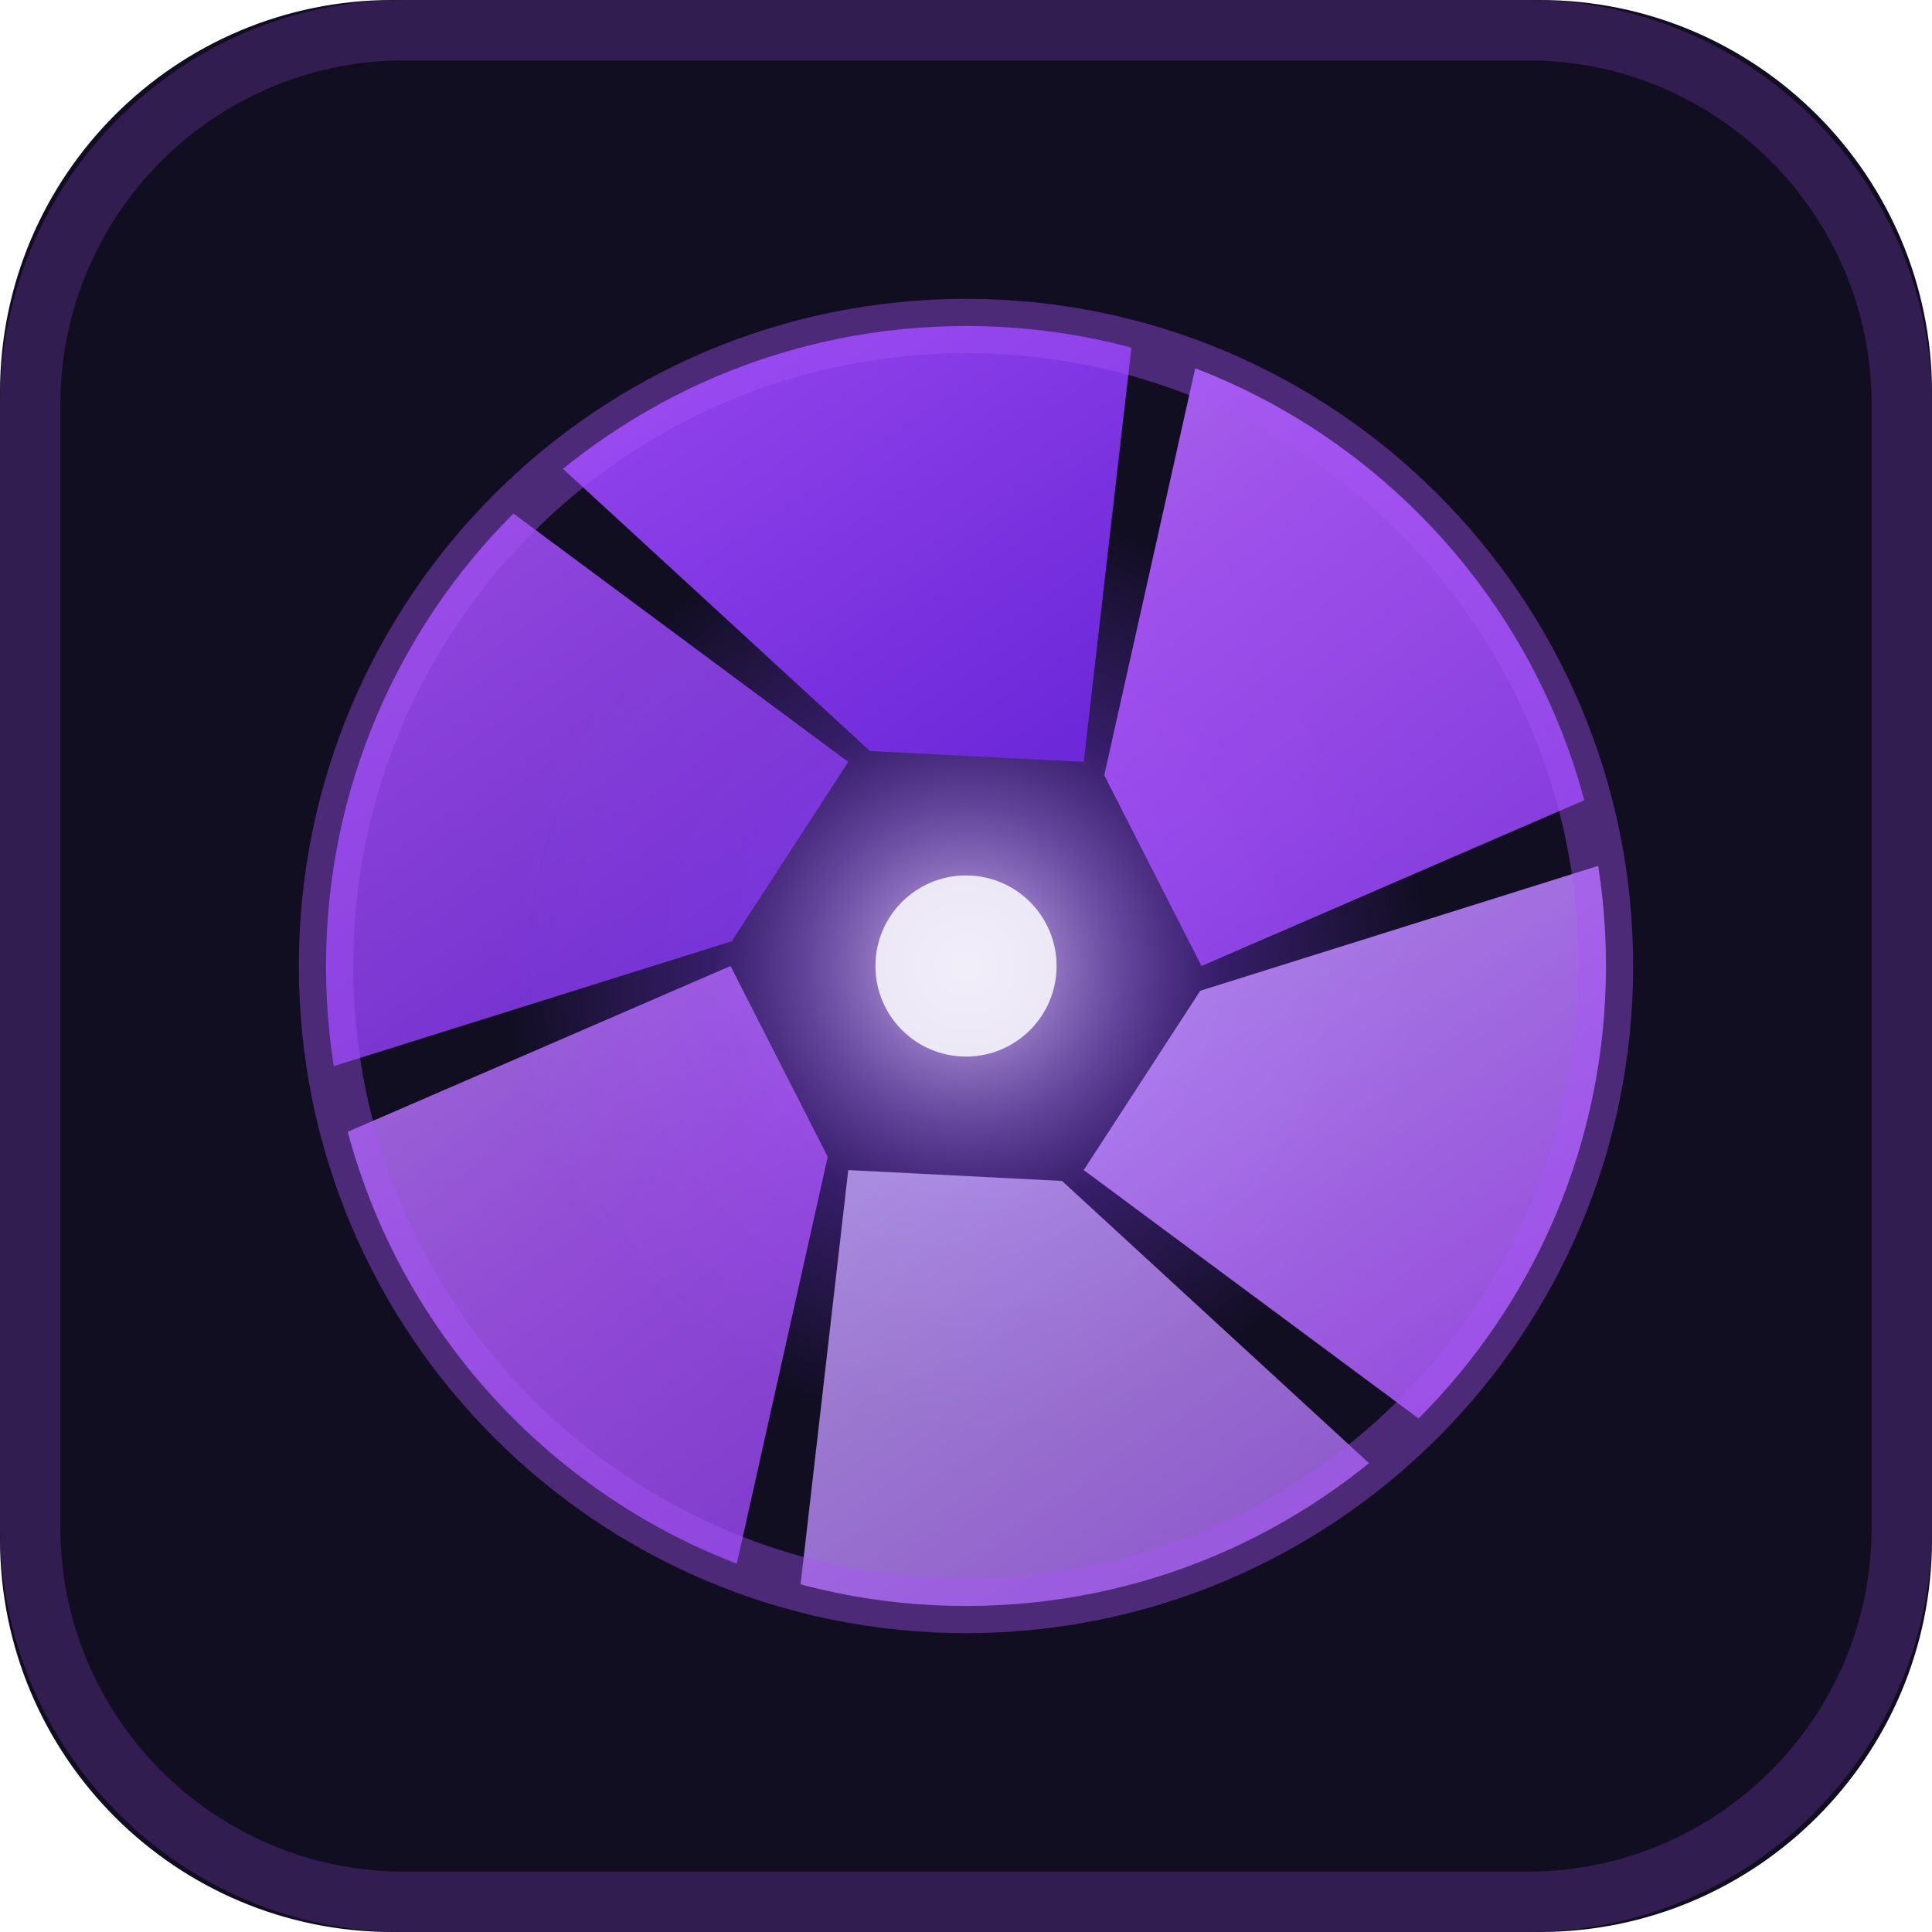
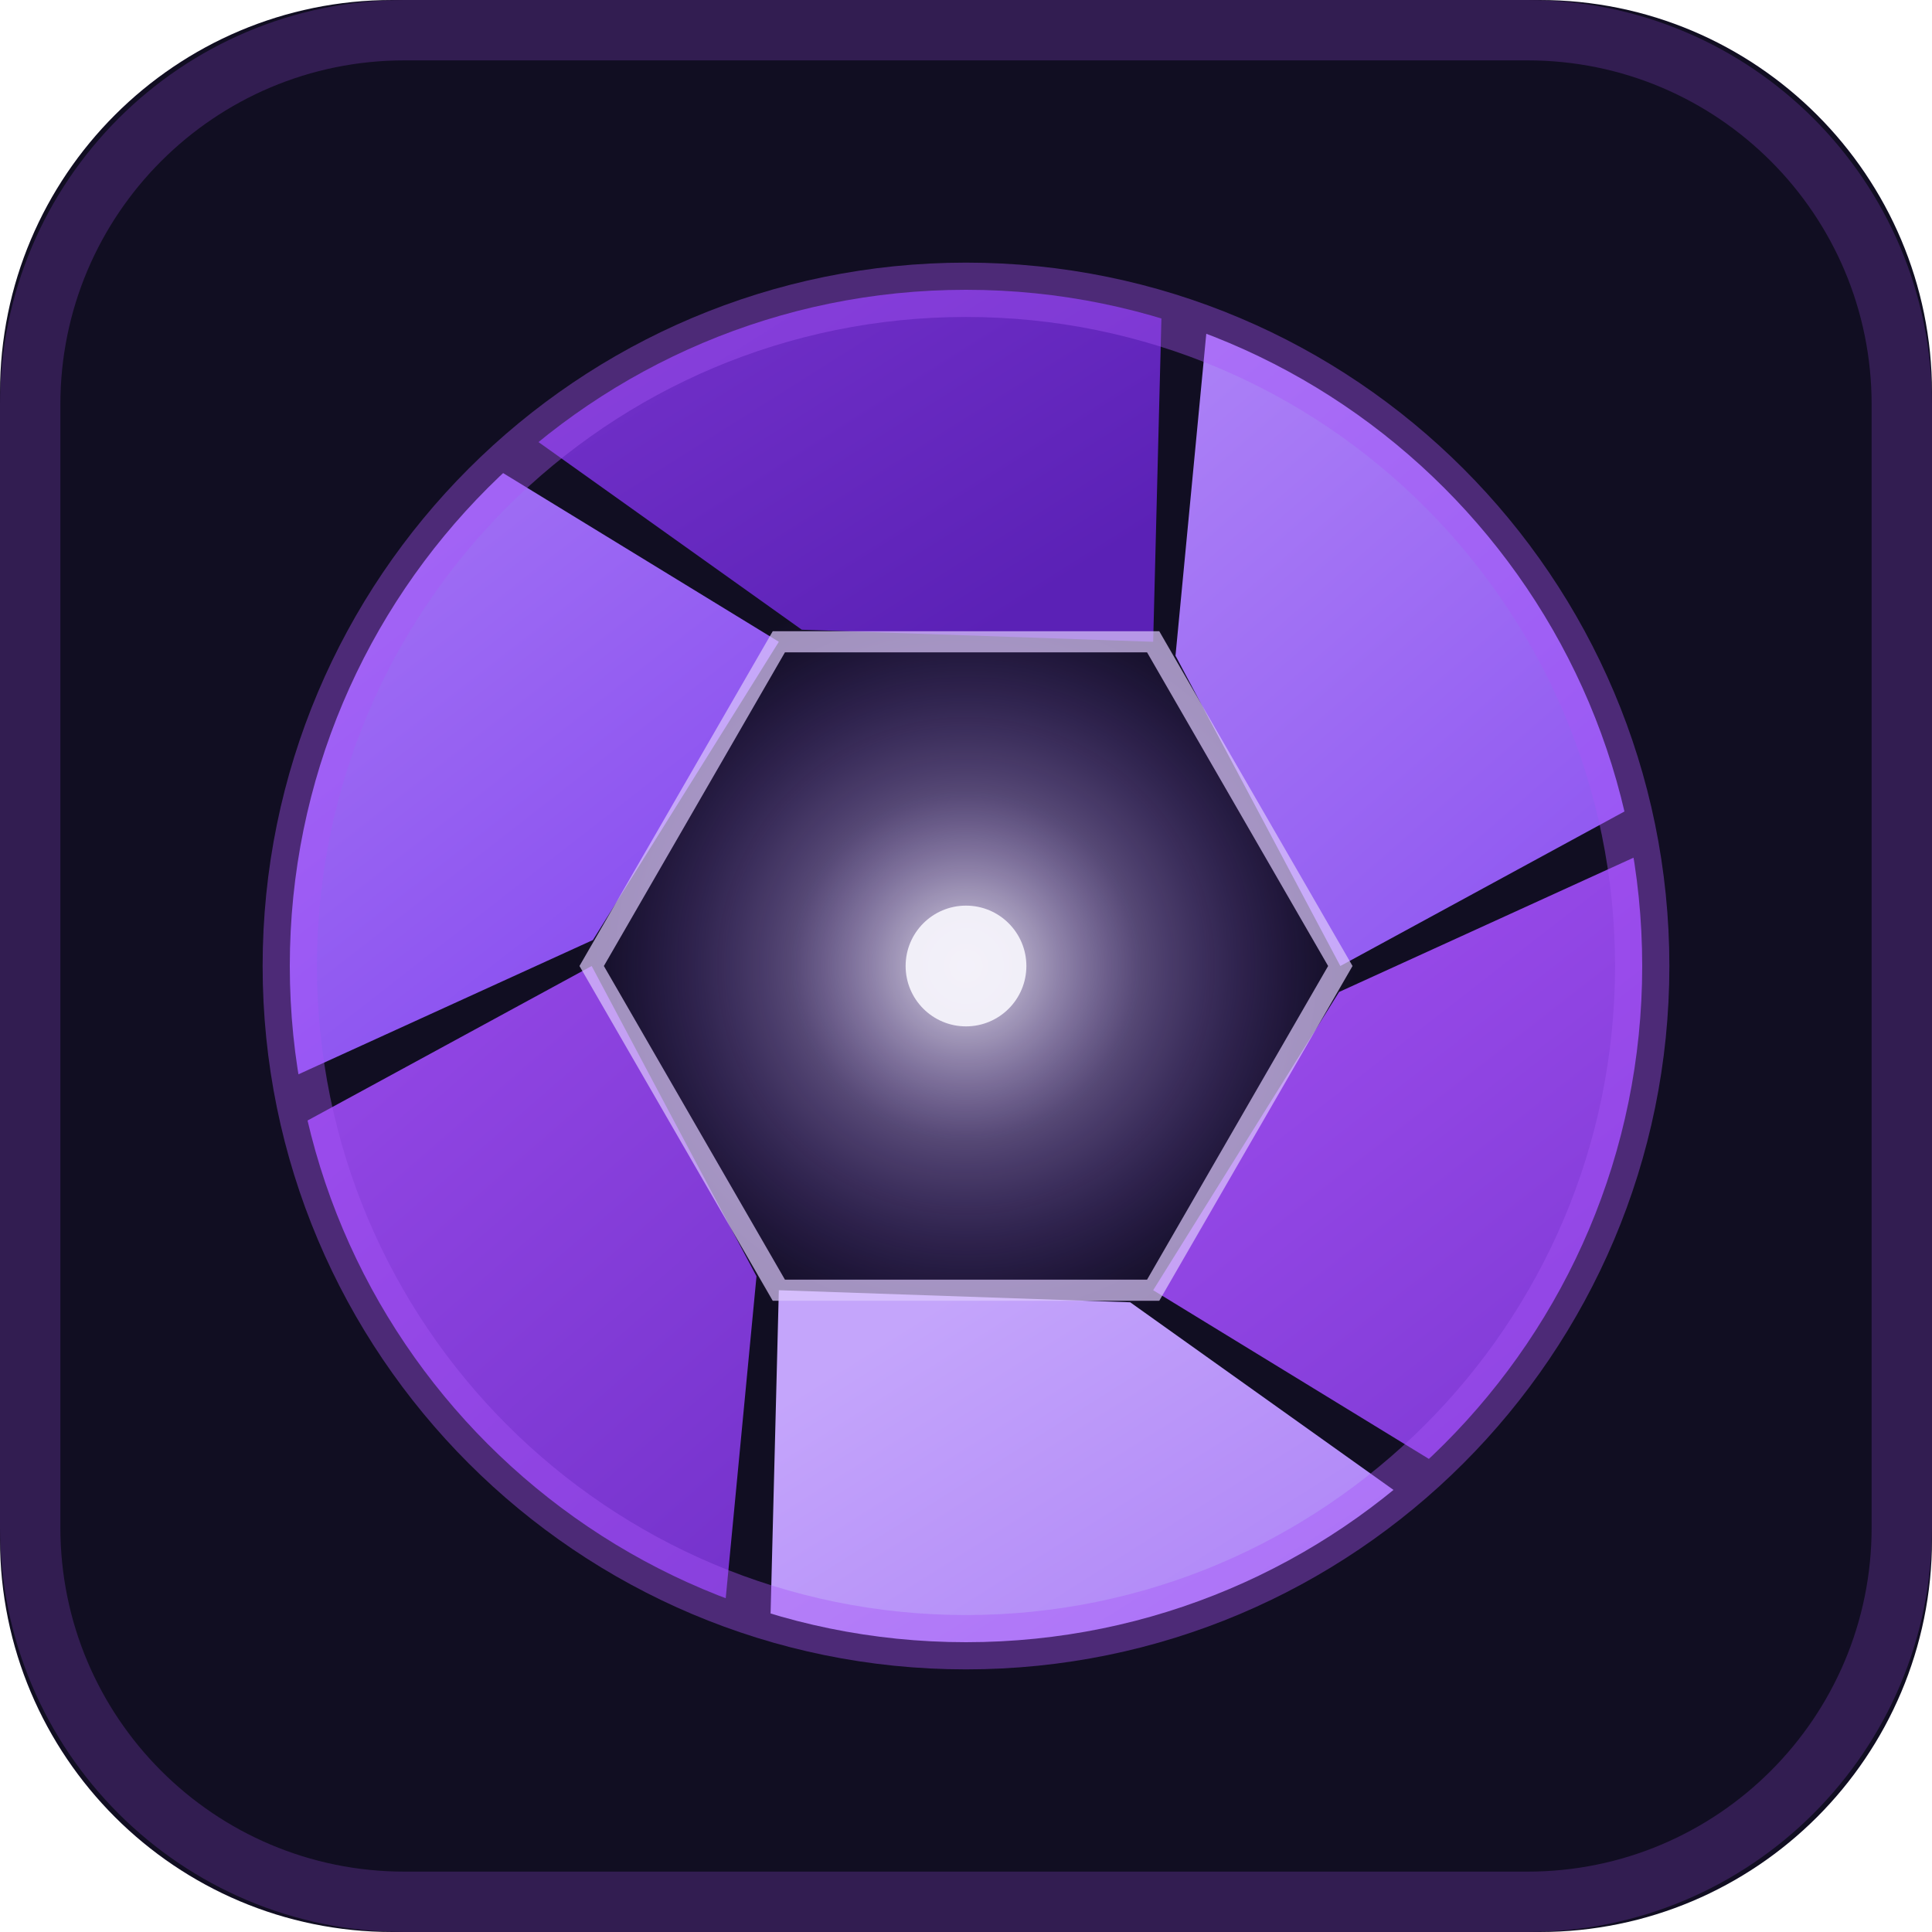
<svg xmlns="http://www.w3.org/2000/svg" viewBox="0 0 32 32" width="32" height="32">
  <defs>
-     <linearGradient id="ap-blade" x1="0.15" y1="0" x2="0.85" y2="1">
+     <linearGradient id="ap-blade-a" x1="0.15" y1="0" x2="0.85" y2="1">
      <stop offset="0%" stop-color="#C4A5FB" />
-       <stop offset="45%" stop-color="#A855F7" />
-       <stop offset="100%" stop-color="#6D28D9" />
+       <stop offset="100%" stop-color="#7C3AED" />
+     </linearGradient>
+     <linearGradient id="ap-blade-b" x1="0.15" y1="0" x2="0.85" y2="1">
+       <stop offset="0%" stop-color="#A855F7" />
+       <stop offset="100%" stop-color="#5B21B6" />
    </linearGradient>
    <radialGradient id="ap-throat" cx="50%" cy="50%" r="50%">
-       <stop offset="0%" stop-color="#DDC9FD" stop-opacity="0.95" />
-       <stop offset="55%" stop-color="#7C3AED" stop-opacity="0.35" />
+       <stop offset="0%" stop-color="#F4F2FB" stop-opacity="0.9" />
+       <stop offset="45%" stop-color="#C4A5FB" stop-opacity="0.38" />
      <stop offset="100%" stop-color="#7C3AED" stop-opacity="0" />
    </radialGradient>
    <clipPath id="ap-housing">
-       <circle cx="16" cy="16" r="10.6" />
+       <circle cx="16" cy="16" r="11.2" />
    </clipPath>
  </defs>
  <rect x="0" y="0" width="32" height="32" rx="6.5" fill="#110E22" />
  <rect x="0.5" y="0.5" width="31" height="31" rx="6.2" fill="none" stroke="#A855F7" stroke-opacity="0.22" stroke-width="1" />
-   <circle cx="16" cy="16" r="7.6" fill="url(#ap-throat)" />
-   <g clip-path="url(#ap-housing)" fill="url(#ap-blade)">
-     <path d="M19.9 16 L18.29 12.84 L23.17 -8.99 L40.43 7.11 Z" opacity="0.94" />
-     <path d="M17.95 12.62 L14.41 12.44 L-2.06 -2.7 L20.51 -9.61 Z" />
-     <path d="M14.05 12.62 L12.12 15.59 L-9.23 22.29 L-3.92 -0.71 Z" opacity="0.9" />
-     <path d="M12.1 16 L13.71 19.16 L8.83 40.99 L-8.43 24.89 Z" opacity="0.84" />
-     <path d="M14.05 19.38 L17.59 19.56 L34.06 34.7 L11.49 41.61 Z" opacity="0.8" />
-     <path d="M17.95 19.38 L19.88 16.41 L41.23 9.71 L35.92 32.71 Z" opacity="0.88" />
+   <circle cx="16" cy="16" r="6.5" fill="url(#ap-throat)" />
+   <g clip-path="url(#ap-housing)">
+     <path d="M22.2 16 L19.47 10.86 L21.41 -9.43 L40.11 6.26 Z" fill="url(#ap-blade-a)" />
+     <path d="M19.1 10.63 L13.28 10.43 L-3.32 -1.4 L19.62 -9.75 Z" fill="url(#ap-blade-b)" />
+     <path d="M12.9 10.63 L9.82 15.57 L-8.73 24.03 L-4.49 -0.01 Z" fill="url(#ap-blade-a)" />
+     <path d="M9.8 16 L12.53 21.14 L10.59 41.43 L-8.11 25.74 Z" fill="url(#ap-blade-b)" />
+     <path d="M12.9 21.37 L18.72 21.57 L35.32 33.4 L12.38 41.75 Z" fill="url(#ap-blade-a)" />
+     <path d="M19.1 21.37 L22.18 16.43 L40.73 7.97 L36.49 32.01 Z" fill="url(#ap-blade-b)" />
  </g>
-   <circle cx="16" cy="16" r="10.6" fill="none" stroke="#A855F7" stroke-opacity="0.4" stroke-width="0.9" />
-   <circle cx="16" cy="16" r="1.5" fill="#F4F2FB" opacity="0.92" />
+   <path d="M22.2 16 L19.1 10.63 L12.9 10.63 L9.8 16 L12.9 21.37 L19.1 21.37 Z" fill="none" stroke="#DDC9FD" stroke-opacity="0.7" stroke-width="0.35" />
+   <circle cx="16" cy="16" r="11.2" fill="none" stroke="#A855F7" stroke-opacity="0.4" stroke-width="0.9" />
+   <circle cx="16" cy="16" r="1" fill="#F4F2FB" opacity="0.95" />
</svg>
